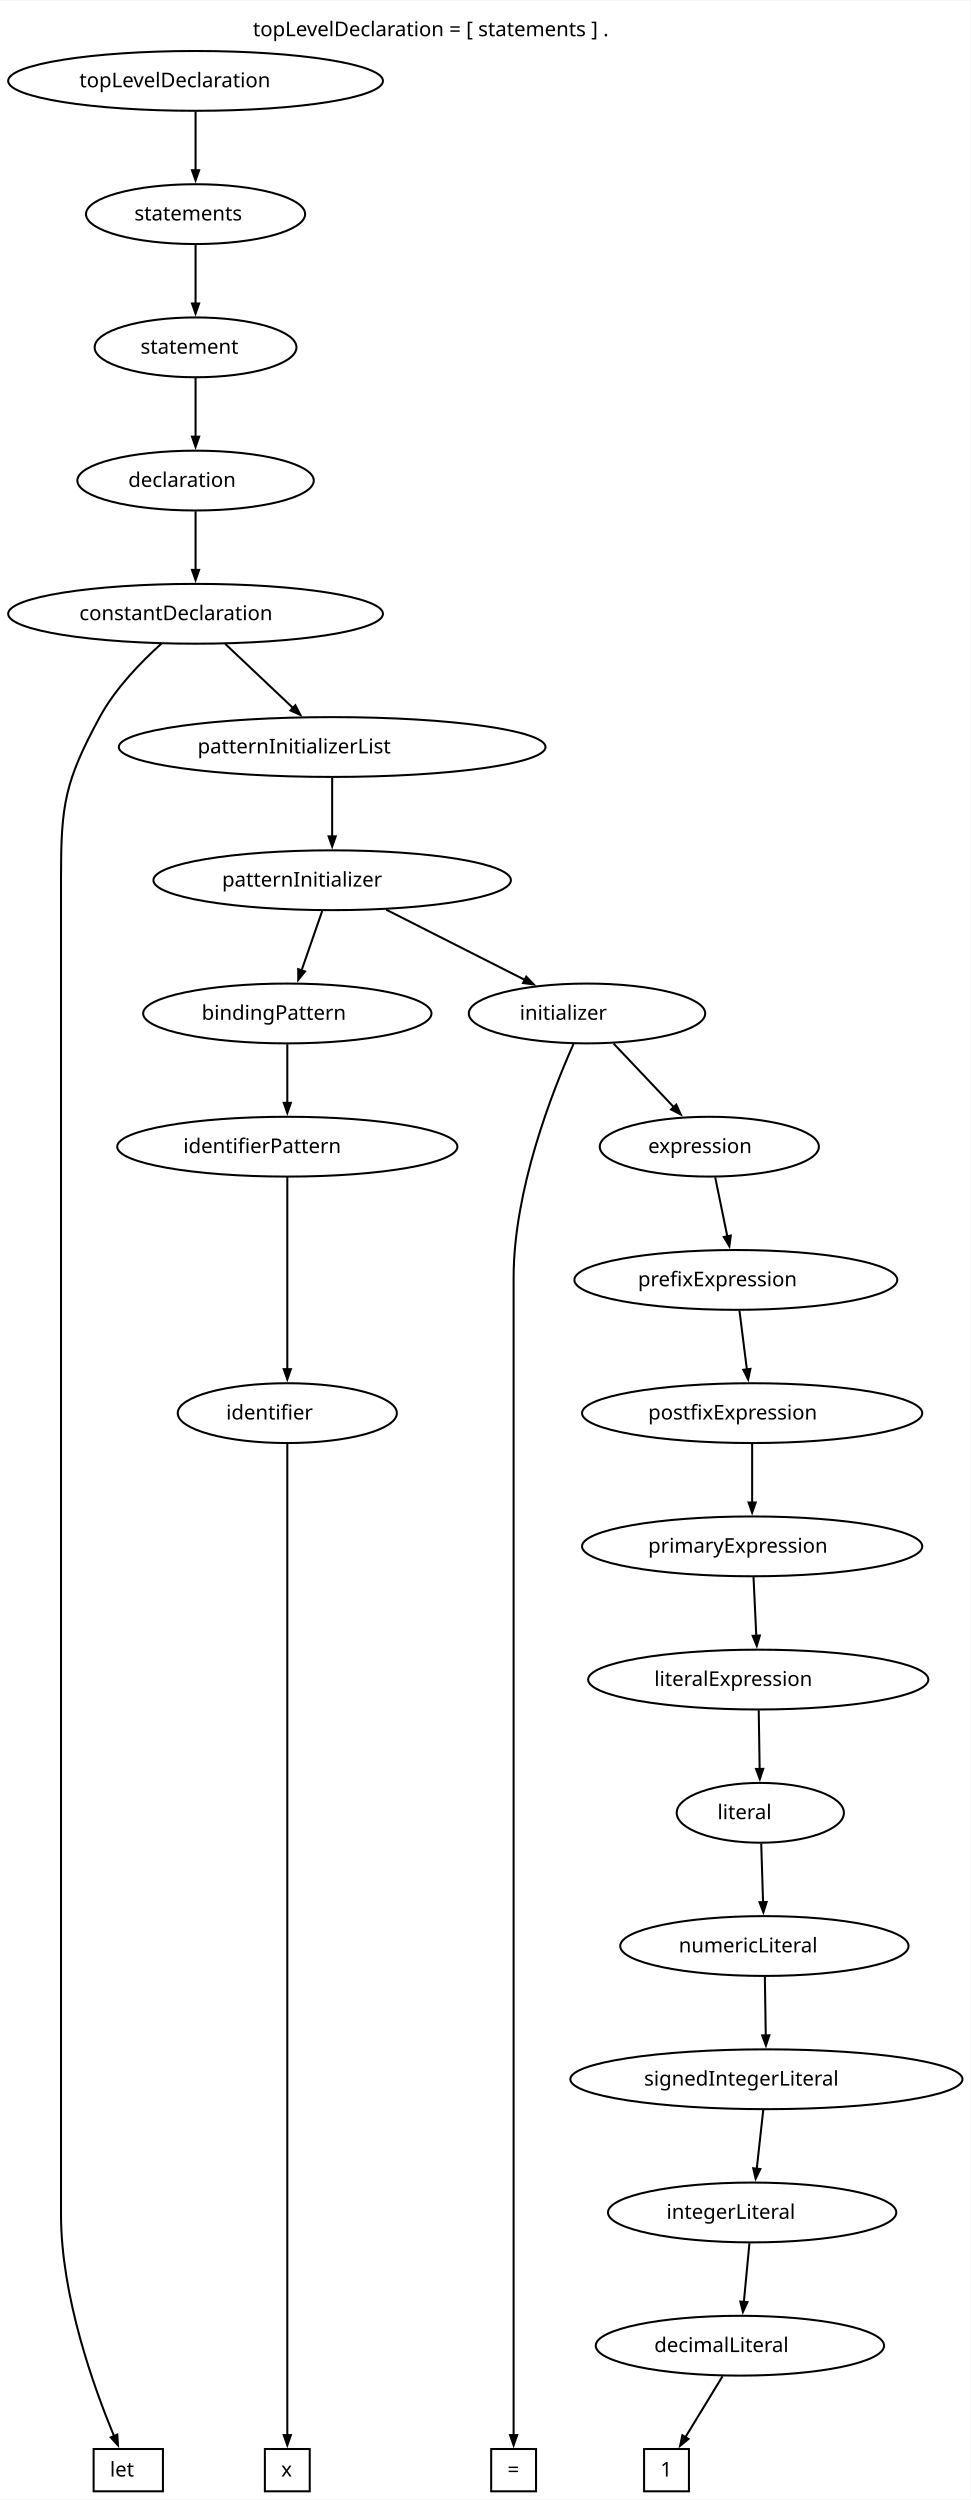
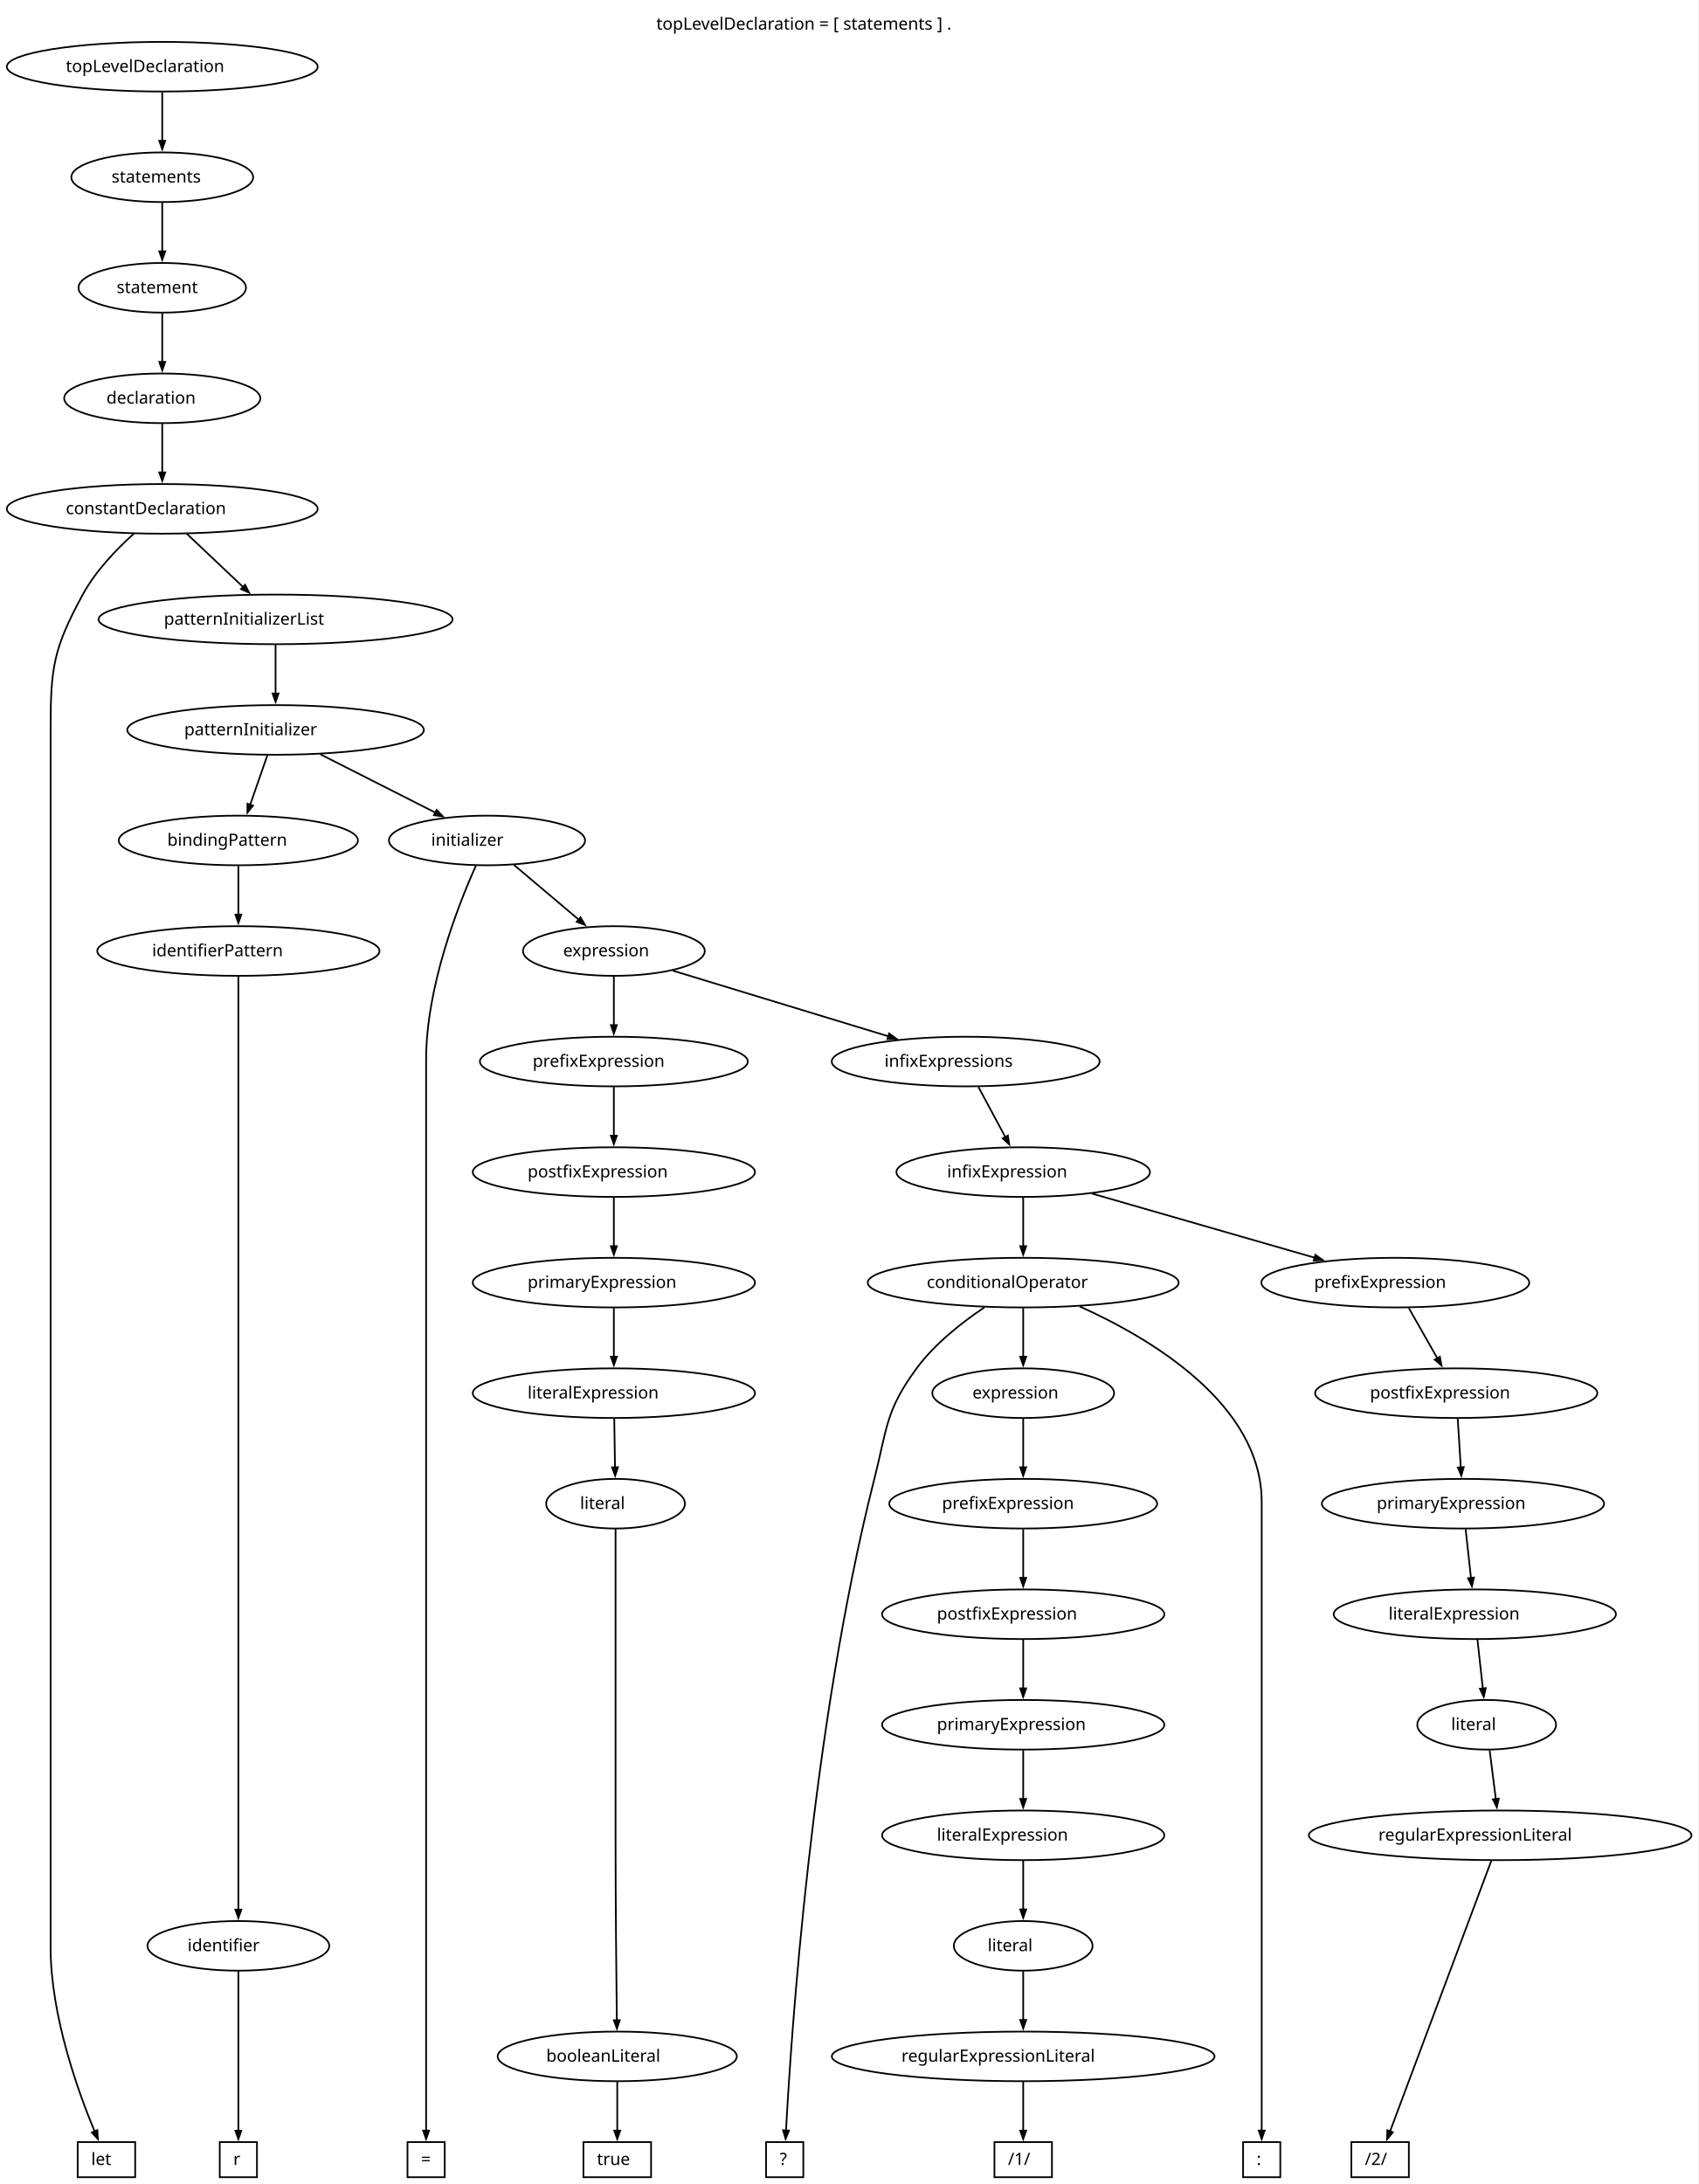
- <svg xmlns="http://www.w3.org/2000/svg" width="476pt" height="1226pt" viewBox="0.00 0.00 476.09 1225.71">
-   <g id="graph0" class="graph" transform="scale(1 1) rotate(0) translate(4 1221.71)">
-     <polygon fill="white" stroke="none" points="-4,4 -4,-1221.71 472.09,-1221.71 472.09,4 -4,4" />
-     <text text-anchor="start" x="120.05" y="-1204.21" font-family="Menlo" font-size="10.00">topLevelDeclaration = [ statements ] .</text>
+ <svg xmlns="http://www.w3.org/2000/svg" width="1004pt" height="1291pt" viewBox="0.00 0.00 1004.06 1291.05">
+   <g id="graph0" class="graph" transform="scale(1 1) rotate(0) translate(4 1287.05)">
+     <polygon fill="white" stroke="none" points="-4,4 -4,-1287.05 1000.06,-1287.05 1000.06,4 -4,4" />
+     <text text-anchor="start" x="384.03" y="-1269.55" font-family="Menlo" font-size="10.00">topLevelDeclaration = [ statements ] .</text>
    <g id="node1" class="node">
-       <ellipse fill="none" stroke="black" cx="91.92" cy="-1182.29" rx="91.92" ry="14.67" />
-       <text text-anchor="start" x="34.92" y="-1179.16" font-family="Menlo" font-size="10.00">topLevelDeclaration</text>
+       <ellipse fill="none" stroke="black" cx="91.92" cy="-1247.63" rx="91.92" ry="14.67" />
+       <text text-anchor="start" x="34.92" y="-1244.51" font-family="Menlo" font-size="10.00">topLevelDeclaration</text>
    </g>
    <g id="node2" class="node">
-       <ellipse fill="none" stroke="black" cx="91.92" cy="-1116.94" rx="53.74" ry="14.67" />
-       <text text-anchor="start" x="61.92" y="-1113.82" font-family="Menlo" font-size="10.00">statements</text>
-     </g>
-     <g id="edge24" class="edge">
+       <ellipse fill="none" stroke="black" cx="91.92" cy="-1182.29" rx="53.74" ry="14.67" />
+       <text text-anchor="start" x="61.92" y="-1179.16" font-family="Menlo" font-size="10.00">statements</text>
+     </g>
+     <g id="edge41" class="edge">
+       <path fill="none" stroke="black" d="M91.92,-1232.57C91.92,-1224.04 91.92,-1213.02 91.92,-1203.55" />
+       <polygon fill="black" stroke="black" points="93.67,-1203.82 91.92,-1198.82 90.17,-1203.82 93.67,-1203.82" />
+     </g>
+     <g id="node3" class="node">
+       <ellipse fill="none" stroke="black" cx="91.92" cy="-1116.94" rx="49.5" ry="14.67" />
+       <text text-anchor="start" x="64.92" y="-1113.82" font-family="Menlo" font-size="10.00">statement</text>
+     </g>
+     <g id="edge40" class="edge">
      <path fill="none" stroke="black" d="M91.92,-1167.23C91.92,-1158.7 91.92,-1147.67 91.92,-1138.21" />
      <polygon fill="black" stroke="black" points="93.67,-1138.47 91.92,-1133.47 90.17,-1138.47 93.67,-1138.47" />
    </g>
-     <g id="node3" class="node">
-       <ellipse fill="none" stroke="black" cx="91.92" cy="-1051.6" rx="49.5" ry="14.67" />
-       <text text-anchor="start" x="64.92" y="-1048.47" font-family="Menlo" font-size="10.00">statement</text>
-     </g>
-     <g id="edge23" class="edge">
+     <g id="node4" class="node">
+       <ellipse fill="none" stroke="black" cx="91.92" cy="-1051.6" rx="57.98" ry="14.67" />
+       <text text-anchor="start" x="58.92" y="-1048.47" font-family="Menlo" font-size="10.00">declaration</text>
+     </g>
+     <g id="edge39" class="edge">
      <path fill="none" stroke="black" d="M91.92,-1101.88C91.92,-1093.35 91.92,-1082.33 91.92,-1072.87" />
      <polygon fill="black" stroke="black" points="93.67,-1073.13 91.92,-1068.13 90.17,-1073.13 93.67,-1073.13" />
    </g>
-     <g id="node4" class="node">
-       <ellipse fill="none" stroke="black" cx="91.92" cy="-986.25" rx="57.98" ry="14.67" />
-       <text text-anchor="start" x="58.92" y="-983.13" font-family="Menlo" font-size="10.00">declaration</text>
-     </g>
-     <g id="edge22" class="edge">
+     <g id="node5" class="node">
+       <ellipse fill="none" stroke="black" cx="91.92" cy="-986.25" rx="91.92" ry="14.67" />
+       <text text-anchor="start" x="34.92" y="-983.13" font-family="Menlo" font-size="10.00">constantDeclaration</text>
+     </g>
+     <g id="edge38" class="edge">
      <path fill="none" stroke="black" d="M91.92,-1036.54C91.92,-1028.01 91.92,-1016.98 91.92,-1007.52" />
      <polygon fill="black" stroke="black" points="93.67,-1007.78 91.92,-1002.78 90.17,-1007.78 93.67,-1007.78" />
-     </g>
-     <g id="node5" class="node">
-       <ellipse fill="none" stroke="black" cx="91.92" cy="-920.91" rx="91.92" ry="14.67" />
-       <text text-anchor="start" x="34.92" y="-917.78" font-family="Menlo" font-size="10.00">constantDeclaration</text>
-     </g>
-     <g id="edge21" class="edge">
-       <path fill="none" stroke="black" d="M91.92,-971.19C91.92,-962.66 91.92,-951.64 91.92,-942.18" />
-       <polygon fill="black" stroke="black" points="93.67,-942.44 91.92,-937.44 90.17,-942.44 93.67,-942.44" />
    </g>
    <g id="node6" class="node">
      <polygon fill="none" stroke="black" points="75.92,-20.75 41.92,-20.75 41.92,0 75.92,0 75.92,-20.75" />
      <text text-anchor="start" x="49.92" y="-7.25" font-family="Menlo" font-size="10.00">let</text>
    </g>
    <g id="edge1" class="edge">
-       <path fill="none" stroke="black" d="M75.24,-906.34C65.03,-897.17 52.51,-884.22 44.92,-870.23 27.71,-838.48 25.92,-827.34 25.92,-791.22 25.92,-791.22 25.92,-791.22 25.92,-135.77 25.92,-95.53 42.25,-50.36 51.94,-27.09" />
+       <path fill="none" stroke="black" d="M75.24,-971.69C65.03,-962.52 52.51,-949.56 44.92,-935.58 27.71,-903.83 25.92,-892.68 25.92,-856.56 25.92,-856.56 25.92,-856.56 25.92,-135.77 25.92,-95.53 42.25,-50.36 51.94,-27.09" />
      <polygon fill="black" stroke="black" points="53.53,-27.82 53.88,-22.53 50.31,-26.44 53.53,-27.82" />
    </g>
    <g id="node7" class="node">
-       <ellipse fill="none" stroke="black" cx="158.92" cy="-855.56" rx="104.65" ry="14.67" />
-       <text text-anchor="start" x="92.92" y="-852.44" font-family="Menlo" font-size="10.00">patternInitializerList</text>
-     </g>
-     <g id="edge20" class="edge">
-       <path fill="none" stroke="black" d="M106.46,-906.16C116.21,-896.95 129.15,-884.72 139.73,-874.7" />
-       <polygon fill="black" stroke="black" points="140.88,-876.03 143.31,-871.32 138.48,-873.48 140.88,-876.03" />
+       <ellipse fill="none" stroke="black" cx="158.92" cy="-920.91" rx="104.65" ry="14.67" />
+       <text text-anchor="start" x="92.92" y="-917.78" font-family="Menlo" font-size="10.00">patternInitializerList</text>
+     </g>
+     <g id="edge37" class="edge">
+       <path fill="none" stroke="black" d="M106.46,-971.51C116.21,-962.29 129.15,-950.06 139.73,-940.05" />
+       <polygon fill="black" stroke="black" points="140.88,-941.37 143.31,-936.66 138.48,-938.83 140.88,-941.37" />
    </g>
    <g id="node12" class="node">
      <polygon fill="none" stroke="black" points="147.92,-20.75 125.92,-20.75 125.92,0 147.92,0 147.92,-20.75" />
-       <text text-anchor="start" x="133.92" y="-7.25" font-family="Menlo" font-size="10.00">x</text>
+       <text text-anchor="start" x="133.92" y="-7.25" font-family="Menlo" font-size="10.00">r</text>
    </g>
    <g id="node8" class="node">
-       <ellipse fill="none" stroke="black" cx="158.92" cy="-790.22" rx="87.68" ry="14.67" />
-       <text text-anchor="start" x="104.92" y="-787.09" font-family="Menlo" font-size="10.00">patternInitializer</text>
-     </g>
-     <g id="edge19" class="edge">
-       <path fill="none" stroke="black" d="M158.92,-840.5C158.92,-831.97 158.92,-820.95 158.92,-811.49" />
-       <polygon fill="black" stroke="black" points="160.67,-811.75 158.92,-806.75 157.17,-811.75 160.67,-811.75" />
+       <ellipse fill="none" stroke="black" cx="158.92" cy="-855.56" rx="87.68" ry="14.67" />
+       <text text-anchor="start" x="104.92" y="-852.44" font-family="Menlo" font-size="10.00">patternInitializer</text>
+     </g>
+     <g id="edge36" class="edge">
+       <path fill="none" stroke="black" d="M158.92,-905.85C158.92,-897.32 158.92,-886.29 158.92,-876.83" />
+       <polygon fill="black" stroke="black" points="160.67,-877.09 158.92,-872.09 157.17,-877.09 160.67,-877.09" />
    </g>
    <g id="node9" class="node">
-       <ellipse fill="none" stroke="black" cx="136.92" cy="-724.87" rx="70.71" ry="14.67" />
-       <text text-anchor="start" x="94.92" y="-721.75" font-family="Menlo" font-size="10.00">bindingPattern</text>
+       <ellipse fill="none" stroke="black" cx="136.92" cy="-790.22" rx="70.71" ry="14.67" />
+       <text text-anchor="start" x="94.92" y="-787.09" font-family="Menlo" font-size="10.00">bindingPattern</text>
    </g>
    <g id="edge5" class="edge">
-       <path fill="none" stroke="black" d="M154.04,-775.16C151.05,-766.55 147.18,-755.39 143.87,-745.87" />
-       <polygon fill="black" stroke="black" points="145.58,-745.47 142.29,-741.32 142.28,-746.62 145.58,-745.47" />
+       <path fill="none" stroke="black" d="M154.04,-840.5C151.05,-831.89 147.18,-820.73 143.87,-811.21" />
+       <polygon fill="black" stroke="black" points="145.58,-810.81 142.29,-806.67 142.28,-811.96 145.58,-810.81" />
    </g>
    <g id="node13" class="node">
-       <ellipse fill="none" stroke="black" cx="283.92" cy="-724.87" rx="57.98" ry="14.67" />
-       <text text-anchor="start" x="250.92" y="-721.75" font-family="Menlo" font-size="10.00">initializer</text>
-     </g>
-     <g id="edge18" class="edge">
-       <path fill="none" stroke="black" d="M185.43,-775.78C205.35,-765.69 232.66,-751.85 253.47,-741.31" />
-       <polygon fill="black" stroke="black" points="254.13,-742.93 257.8,-739.11 252.55,-739.81 254.13,-742.93" />
+       <ellipse fill="none" stroke="black" cx="283.92" cy="-790.22" rx="57.98" ry="14.67" />
+       <text text-anchor="start" x="250.92" y="-787.09" font-family="Menlo" font-size="10.00">initializer</text>
+     </g>
+     <g id="edge35" class="edge">
+       <path fill="none" stroke="black" d="M185.43,-841.13C205.35,-831.04 232.66,-817.2 253.47,-806.65" />
+       <polygon fill="black" stroke="black" points="254.13,-808.27 257.8,-804.45 252.55,-805.15 254.13,-808.27" />
    </g>
    <g id="node10" class="node">
-       <ellipse fill="none" stroke="black" cx="136.92" cy="-659.53" rx="83.44" ry="14.67" />
-       <text text-anchor="start" x="85.92" y="-656.4" font-family="Menlo" font-size="10.00">identifierPattern</text>
+       <ellipse fill="none" stroke="black" cx="136.92" cy="-724.87" rx="83.44" ry="14.67" />
+       <text text-anchor="start" x="85.92" y="-721.75" font-family="Menlo" font-size="10.00">identifierPattern</text>
    </g>
    <g id="edge4" class="edge">
-       <path fill="none" stroke="black" d="M136.92,-709.81C136.92,-701.28 136.92,-690.26 136.92,-680.8" />
-       <polygon fill="black" stroke="black" points="138.67,-681.06 136.92,-676.06 135.17,-681.06 138.67,-681.06" />
+       <path fill="none" stroke="black" d="M136.92,-775.16C136.92,-766.63 136.92,-755.6 136.92,-746.14" />
+       <polygon fill="black" stroke="black" points="138.67,-746.4 136.92,-741.4 135.17,-746.4 138.67,-746.4" />
    </g>
    <g id="node11" class="node">
-       <ellipse fill="none" stroke="black" cx="136.92" cy="-528.84" rx="53.74" ry="14.67" />
-       <text text-anchor="start" x="106.92" y="-525.71" font-family="Menlo" font-size="10.00">identifier</text>
+       <ellipse fill="none" stroke="black" cx="136.92" cy="-136.77" rx="53.74" ry="14.67" />
+       <text text-anchor="start" x="106.92" y="-133.64" font-family="Menlo" font-size="10.00">identifier</text>
    </g>
    <g id="edge3" class="edge">
-       <path fill="none" stroke="black" d="M136.92,-644.75C136.92,-622.04 136.92,-576.61 136.92,-550.18" />
-       <polygon fill="black" stroke="black" points="138.67,-550.41 136.92,-545.41 135.17,-550.41 138.67,-550.41" />
+       <path fill="none" stroke="black" d="M136.92,-709.97C136.92,-686.37 136.92,-636.96 136.92,-595.18 136.92,-595.18 136.92,-595.18 136.92,-266.46 136.92,-228.1 136.92,-183.32 136.92,-157.98" />
+       <polygon fill="black" stroke="black" points="138.67,-158.18 136.92,-153.18 135.17,-158.18 138.67,-158.18" />
    </g>
    <g id="edge2" class="edge">
-       <path fill="none" stroke="black" d="M136.92,-513.94C136.92,-490.34 136.92,-440.93 136.92,-399.15 136.92,-399.15 136.92,-399.15 136.92,-135.77 136.92,-96.85 136.92,-51.08 136.92,-27.39" />
-       <polygon fill="black" stroke="black" points="138.67,-27.57 136.92,-22.57 135.17,-27.57 138.67,-27.57" />
+       <path fill="none" stroke="black" d="M136.92,-121.98C136.92,-98.74 136.92,-51.89 136.92,-27.29" />
+       <polygon fill="black" stroke="black" points="138.67,-27.49 136.92,-22.49 135.17,-27.49 138.67,-27.49" />
    </g>
    <g id="node14" class="node">
      <polygon fill="none" stroke="black" points="258.92,-20.75 236.92,-20.75 236.92,0 258.92,0 258.92,-20.75" />
      <text text-anchor="start" x="244.92" y="-7.25" font-family="Menlo" font-size="10.00">=</text>
    </g>
    <g id="edge6" class="edge">
-       <path fill="none" stroke="black" d="M277.32,-709.95C266.93,-686.71 247.92,-638.33 247.92,-595.18 247.92,-595.18 247.92,-595.18 247.92,-135.77 247.92,-96.85 247.92,-51.08 247.92,-27.39" />
+       <path fill="none" stroke="black" d="M277.32,-775.29C266.93,-752.06 247.92,-703.68 247.92,-660.53 247.92,-660.53 247.92,-660.53 247.92,-135.77 247.92,-96.85 247.92,-51.08 247.92,-27.39" />
      <polygon fill="black" stroke="black" points="249.67,-27.57 247.92,-22.57 246.17,-27.57 249.67,-27.57" />
    </g>
    <g id="node15" class="node">
-       <ellipse fill="none" stroke="black" cx="343.92" cy="-659.53" rx="53.74" ry="14.67" />
-       <text text-anchor="start" x="313.92" y="-656.4" font-family="Menlo" font-size="10.00">expression</text>
+       <ellipse fill="none" stroke="black" cx="358.92" cy="-724.87" rx="53.74" ry="14.67" />
+       <text text-anchor="start" x="328.92" y="-721.75" font-family="Menlo" font-size="10.00">expression</text>
+     </g>
+     <g id="edge34" class="edge">
+       <path fill="none" stroke="black" d="M299.83,-775.78C311.07,-766.29 326.23,-753.49 338.38,-743.23" />
+       <polygon fill="black" stroke="black" points="339.19,-744.83 341.88,-740.26 336.94,-742.15 339.19,-744.83" />
+     </g>
+     <g id="node22" class="node">
+       <polygon fill="none" stroke="black" points="380.92,-20.75 340.92,-20.75 340.92,0 380.92,0 380.92,-20.75" />
+       <text text-anchor="start" x="348.92" y="-7.25" font-family="Menlo" font-size="10.00">true</text>
+     </g>
+     <g id="node16" class="node">
+       <ellipse fill="none" stroke="black" cx="358.92" cy="-659.53" rx="79.2" ry="14.67" />
+       <text text-anchor="start" x="310.92" y="-656.4" font-family="Menlo" font-size="10.00">prefixExpression</text>
+     </g>
+     <g id="edge13" class="edge">
+       <path fill="none" stroke="black" d="M358.92,-709.81C358.92,-701.28 358.92,-690.26 358.92,-680.8" />
+       <polygon fill="black" stroke="black" points="360.67,-681.06 358.92,-676.06 357.17,-681.06 360.67,-681.06" />
+     </g>
+     <g id="node23" class="node">
+       <ellipse fill="none" stroke="black" cx="566.92" cy="-659.53" rx="79.2" ry="14.67" />
+       <text text-anchor="start" x="518.92" y="-656.4" font-family="Menlo" font-size="10.00">infixExpressions</text>
+     </g>
+     <g id="edge33" class="edge">
+       <path fill="none" stroke="black" d="M393.74,-713.27C428.76,-702.6 482.93,-686.11 521.35,-674.41" />
+       <polygon fill="black" stroke="black" points="521.66,-676.14 525.93,-673.01 520.64,-672.79 521.66,-676.14" />
+     </g>
+     <g id="node17" class="node">
+       <ellipse fill="none" stroke="black" cx="358.92" cy="-594.18" rx="83.44" ry="14.67" />
+       <text text-anchor="start" x="307.92" y="-591.06" font-family="Menlo" font-size="10.00">postfixExpression</text>
+     </g>
+     <g id="edge12" class="edge">
+       <path fill="none" stroke="black" d="M358.92,-644.47C358.92,-635.94 358.92,-624.91 358.92,-615.45" />
+       <polygon fill="black" stroke="black" points="360.67,-615.71 358.92,-610.71 357.17,-615.71 360.67,-615.71" />
+     </g>
+     <g id="node18" class="node">
+       <ellipse fill="none" stroke="black" cx="358.92" cy="-528.84" rx="83.44" ry="14.67" />
+       <text text-anchor="start" x="307.92" y="-525.71" font-family="Menlo" font-size="10.00">primaryExpression</text>
+     </g>
+     <g id="edge11" class="edge">
+       <path fill="none" stroke="black" d="M358.92,-579.12C358.92,-570.59 358.92,-559.57 358.92,-550.11" />
+       <polygon fill="black" stroke="black" points="360.67,-550.37 358.92,-545.37 357.17,-550.37 360.67,-550.37" />
+     </g>
+     <g id="node19" class="node">
+       <ellipse fill="none" stroke="black" cx="358.92" cy="-463.49" rx="83.44" ry="14.67" />
+       <text text-anchor="start" x="307.92" y="-460.37" font-family="Menlo" font-size="10.00">literalExpression</text>
+     </g>
+     <g id="edge10" class="edge">
+       <path fill="none" stroke="black" d="M358.92,-513.78C358.92,-505.25 358.92,-494.22 358.92,-484.76" />
+       <polygon fill="black" stroke="black" points="360.67,-485.02 358.92,-480.02 357.17,-485.02 360.67,-485.02" />
+     </g>
+     <g id="node20" class="node">
+       <ellipse fill="none" stroke="black" cx="359.92" cy="-398.15" rx="41.01" ry="14.67" />
+       <text text-anchor="start" x="338.92" y="-395.02" font-family="Menlo" font-size="10.00">literal</text>
+     </g>
+     <g id="edge9" class="edge">
+       <path fill="none" stroke="black" d="M359.15,-448.43C359.28,-439.9 359.45,-428.88 359.6,-419.42" />
+       <polygon fill="black" stroke="black" points="361.35,-419.71 359.68,-414.68 357.85,-419.65 361.35,-419.71" />
+     </g>
+     <g id="node21" class="node">
+       <ellipse fill="none" stroke="black" cx="360.92" cy="-71.42" rx="70.71" ry="14.67" />
+       <text text-anchor="start" x="318.92" y="-68.3" font-family="Menlo" font-size="10.00">booleanLiteral</text>
+     </g>
+     <g id="edge8" class="edge">
+       <path fill="none" stroke="black" d="M359.92,-383.25C359.92,-359.65 359.92,-310.24 359.92,-268.46 359.92,-268.46 359.92,-268.46 359.92,-201.11 359.92,-162.76 360.37,-117.98 360.67,-92.63" />
+       <polygon fill="black" stroke="black" points="362.42,-92.86 360.73,-87.84 358.92,-92.82 362.42,-92.86" />
+     </g>
+     <g id="edge7" class="edge">
+       <path fill="none" stroke="black" d="M360.92,-56.43C360.92,-47.73 360.92,-36.52 360.92,-27.46" />
+       <polygon fill="black" stroke="black" points="362.67,-27.54 360.92,-22.54 359.17,-27.54 362.67,-27.54" />
+     </g>
+     <g id="node26" class="node">
+       <polygon fill="none" stroke="black" points="470.92,-20.75 448.92,-20.75 448.92,0 470.92,0 470.92,-20.75" />
+       <text text-anchor="start" x="456.92" y="-7.25" font-family="Menlo" font-size="10.00">?</text>
+     </g>
+     <g id="node24" class="node">
+       <ellipse fill="none" stroke="black" cx="600.92" cy="-594.18" rx="74.95" ry="14.67" />
+       <text text-anchor="start" x="555.92" y="-591.06" font-family="Menlo" font-size="10.00">infixExpression</text>
+     </g>
+     <g id="edge32" class="edge">
+       <path fill="none" stroke="black" d="M574.47,-644.47C579.14,-635.78 585.19,-624.49 590.34,-614.91" />
+       <polygon fill="black" stroke="black" points="591.86,-615.77 592.68,-610.53 588.78,-614.11 591.86,-615.77" />
+     </g>
+     <g id="node25" class="node">
+       <ellipse fill="none" stroke="black" cx="600.92" cy="-528.84" rx="91.92" ry="14.67" />
+       <text text-anchor="start" x="543.92" y="-525.71" font-family="Menlo" font-size="10.00">conditionalOperator</text>
+     </g>
+     <g id="edge24" class="edge">
+       <path fill="none" stroke="black" d="M600.92,-579.12C600.92,-570.59 600.92,-559.57 600.92,-550.11" />
+       <polygon fill="black" stroke="black" points="602.67,-550.37 600.92,-545.37 599.17,-550.37 602.67,-550.37" />
+     </g>
+     <g id="node36" class="node">
+       <ellipse fill="none" stroke="black" cx="820.92" cy="-528.84" rx="79.2" ry="14.67" />
+       <text text-anchor="start" x="772.92" y="-525.71" font-family="Menlo" font-size="10.00">prefixExpression</text>
+     </g>
+     <g id="edge31" class="edge">
+       <path fill="none" stroke="black" d="M641.53,-581.49C678.77,-570.77 733.95,-554.88 773.26,-543.56" />
+       <polygon fill="black" stroke="black" points="773.66,-545.27 777.98,-542.2 772.69,-541.9 773.66,-545.27" />
+     </g>
+     <g id="edge14" class="edge">
+       <path fill="none" stroke="black" d="M577.96,-514.18C564.73,-505.33 548.65,-492.75 537.92,-478.16 519.5,-453.12 520.57,-442.96 512.92,-412.82 475.72,-266.11 463.61,-82.24 460.7,-27.47" />
+       <polygon fill="black" stroke="black" points="462.45,-27.58 460.45,-22.68 458.96,-27.76 462.45,-27.58" />
+     </g>
+     <g id="node27" class="node">
+       <ellipse fill="none" stroke="black" cx="600.92" cy="-463.49" rx="53.74" ry="14.67" />
+       <text text-anchor="start" x="570.92" y="-460.37" font-family="Menlo" font-size="10.00">expression</text>
+     </g>
+     <g id="edge22" class="edge">
+       <path fill="none" stroke="black" d="M600.92,-513.78C600.92,-505.25 600.92,-494.22 600.92,-484.76" />
+       <polygon fill="black" stroke="black" points="602.67,-485.02 600.92,-480.02 599.17,-485.02 602.67,-485.02" />
+     </g>
+     <g id="node35" class="node">
+       <polygon fill="none" stroke="black" points="752.92,-20.75 730.92,-20.75 730.92,0 752.92,0 752.92,-20.75" />
+       <text text-anchor="start" x="738.92" y="-7.25" font-family="Menlo" font-size="10.00">:</text>
+     </g>
+     <g id="edge23" class="edge">
+       <path fill="none" stroke="black" d="M634.34,-514.76C676.03,-495.99 741.92,-457.15 741.92,-399.15 741.92,-399.15 741.92,-399.15 741.92,-135.77 741.92,-96.85 741.92,-51.08 741.92,-27.39" />
+       <polygon fill="black" stroke="black" points="743.67,-27.57 741.92,-22.57 740.17,-27.57 743.67,-27.57" />
+     </g>
+     <g id="node34" class="node">
+       <polygon fill="none" stroke="black" points="617.92,-20.75 583.92,-20.75 583.92,0 617.92,0 617.92,-20.75" />
+       <text text-anchor="start" x="591.92" y="-7.25" font-family="Menlo" font-size="10.00">/1/</text>
+     </g>
+     <g id="node28" class="node">
+       <ellipse fill="none" stroke="black" cx="600.92" cy="-398.15" rx="79.2" ry="14.67" />
+       <text text-anchor="start" x="552.92" y="-395.02" font-family="Menlo" font-size="10.00">prefixExpression</text>
+     </g>
+     <g id="edge21" class="edge">
+       <path fill="none" stroke="black" d="M600.92,-448.43C600.92,-439.9 600.92,-428.88 600.92,-419.42" />
+       <polygon fill="black" stroke="black" points="602.67,-419.68 600.92,-414.68 599.17,-419.68 602.67,-419.68" />
+     </g>
+     <g id="node29" class="node">
+       <ellipse fill="none" stroke="black" cx="600.92" cy="-332.8" rx="83.44" ry="14.67" />
+       <text text-anchor="start" x="549.92" y="-329.68" font-family="Menlo" font-size="10.00">postfixExpression</text>
+     </g>
+     <g id="edge20" class="edge">
+       <path fill="none" stroke="black" d="M600.92,-383.09C600.92,-374.56 600.92,-363.53 600.92,-354.07" />
+       <polygon fill="black" stroke="black" points="602.67,-354.33 600.92,-349.33 599.17,-354.33 602.67,-354.33" />
+     </g>
+     <g id="node30" class="node">
+       <ellipse fill="none" stroke="black" cx="600.92" cy="-267.46" rx="83.44" ry="14.67" />
+       <text text-anchor="start" x="549.92" y="-264.33" font-family="Menlo" font-size="10.00">primaryExpression</text>
+     </g>
+     <g id="edge19" class="edge">
+       <path fill="none" stroke="black" d="M600.92,-317.74C600.92,-309.21 600.92,-298.19 600.92,-288.73" />
+       <polygon fill="black" stroke="black" points="602.67,-288.99 600.92,-283.99 599.17,-288.99 602.67,-288.99" />
+     </g>
+     <g id="node31" class="node">
+       <ellipse fill="none" stroke="black" cx="600.92" cy="-202.11" rx="83.44" ry="14.67" />
+       <text text-anchor="start" x="549.92" y="-198.99" font-family="Menlo" font-size="10.00">literalExpression</text>
+     </g>
+     <g id="edge18" class="edge">
+       <path fill="none" stroke="black" d="M600.92,-252.4C600.92,-243.87 600.92,-232.84 600.92,-223.38" />
+       <polygon fill="black" stroke="black" points="602.67,-223.64 600.92,-218.64 599.17,-223.64 602.67,-223.64" />
+     </g>
+     <g id="node32" class="node">
+       <ellipse fill="none" stroke="black" cx="600.92" cy="-136.77" rx="41.01" ry="14.67" />
+       <text text-anchor="start" x="579.92" y="-133.64" font-family="Menlo" font-size="10.00">literal</text>
    </g>
    <g id="edge17" class="edge">
-       <path fill="none" stroke="black" d="M296.94,-710.13C305.59,-701 317.05,-688.9 326.48,-678.94" />
-       <polygon fill="black" stroke="black" points="327.72,-680.18 329.89,-675.34 325.18,-677.77 327.72,-680.18" />
-     </g>
-     <g id="node25" class="node">
-       <polygon fill="none" stroke="black" points="333.92,-20.75 311.92,-20.75 311.92,0 333.92,0 333.92,-20.75" />
-       <text text-anchor="start" x="319.92" y="-7.25" font-family="Menlo" font-size="10.00">1</text>
-     </g>
-     <g id="node16" class="node">
-       <ellipse fill="none" stroke="black" cx="356.92" cy="-594.18" rx="79.2" ry="14.67" />
-       <text text-anchor="start" x="308.92" y="-591.06" font-family="Menlo" font-size="10.00">prefixExpression</text>
+       <path fill="none" stroke="black" d="M600.92,-187.05C600.92,-178.52 600.92,-167.5 600.92,-158.04" />
+       <polygon fill="black" stroke="black" points="602.67,-158.3 600.92,-153.3 599.17,-158.3 602.67,-158.3" />
+     </g>
+     <g id="node33" class="node">
+       <ellipse fill="none" stroke="black" cx="600.92" cy="-71.42" rx="113.14" ry="14.67" />
+       <text text-anchor="start" x="528.92" y="-68.3" font-family="Menlo" font-size="10.00">regularExpressionLiteral</text>
    </g>
    <g id="edge16" class="edge">
-       <path fill="none" stroke="black" d="M346.81,-644.47C348.56,-635.94 350.82,-624.91 352.76,-615.45" />
-       <polygon fill="black" stroke="black" points="354.45,-615.93 353.74,-610.68 351.02,-615.23 354.45,-615.93" />
-     </g>
-     <g id="node17" class="node">
-       <ellipse fill="none" stroke="black" cx="364.92" cy="-528.84" rx="83.44" ry="14.67" />
-       <text text-anchor="start" x="313.92" y="-525.71" font-family="Menlo" font-size="10.00">postfixExpression</text>
+       <path fill="none" stroke="black" d="M600.92,-121.71C600.92,-113.18 600.92,-102.15 600.92,-92.69" />
+       <polygon fill="black" stroke="black" points="602.67,-92.95 600.92,-87.96 599.17,-92.96 602.67,-92.95" />
    </g>
    <g id="edge15" class="edge">
-       <path fill="none" stroke="black" d="M358.7,-579.12C359.78,-570.59 361.17,-559.57 362.36,-550.11" />
-       <polygon fill="black" stroke="black" points="364.07,-550.54 362.96,-545.36 360.6,-550.1 364.07,-550.54" />
-     </g>
-     <g id="node18" class="node">
-       <ellipse fill="none" stroke="black" cx="364.92" cy="-463.49" rx="83.44" ry="14.67" />
-       <text text-anchor="start" x="313.92" y="-460.37" font-family="Menlo" font-size="10.00">primaryExpression</text>
-     </g>
-     <g id="edge14" class="edge">
-       <path fill="none" stroke="black" d="M364.92,-513.78C364.92,-505.25 364.92,-494.22 364.92,-484.76" />
-       <polygon fill="black" stroke="black" points="366.67,-485.02 364.92,-480.02 363.17,-485.02 366.67,-485.02" />
-     </g>
-     <g id="node19" class="node">
-       <ellipse fill="none" stroke="black" cx="367.92" cy="-398.15" rx="83.44" ry="14.67" />
-       <text text-anchor="start" x="316.92" y="-395.02" font-family="Menlo" font-size="10.00">literalExpression</text>
-     </g>
-     <g id="edge13" class="edge">
-       <path fill="none" stroke="black" d="M365.59,-448.43C365.99,-439.9 366.52,-428.88 366.96,-419.42" />
-       <polygon fill="black" stroke="black" points="368.7,-419.76 367.19,-414.68 365.2,-419.59 368.7,-419.76" />
-     </g>
-     <g id="node20" class="node">
-       <ellipse fill="none" stroke="black" cx="368.92" cy="-332.8" rx="41.01" ry="14.67" />
-       <text text-anchor="start" x="347.92" y="-329.68" font-family="Menlo" font-size="10.00">literal</text>
-     </g>
-     <g id="edge12" class="edge">
-       <path fill="none" stroke="black" d="M368.15,-383.09C368.28,-374.56 368.45,-363.53 368.6,-354.07" />
-       <polygon fill="black" stroke="black" points="370.35,-354.36 368.68,-349.33 366.85,-354.31 370.35,-354.36" />
-     </g>
-     <g id="node21" class="node">
-       <ellipse fill="none" stroke="black" cx="370.92" cy="-267.46" rx="70.71" ry="14.67" />
-       <text text-anchor="start" x="328.92" y="-264.33" font-family="Menlo" font-size="10.00">numericLiteral</text>
-     </g>
-     <g id="edge11" class="edge">
-       <path fill="none" stroke="black" d="M369.37,-317.74C369.64,-309.21 369.99,-298.19 370.28,-288.73" />
-       <polygon fill="black" stroke="black" points="372.02,-289.04 370.43,-283.99 368.53,-288.93 372.02,-289.04" />
-     </g>
-     <g id="node22" class="node">
-       <ellipse fill="none" stroke="black" cx="371.92" cy="-202.11" rx="96.17" ry="14.67" />
-       <text text-anchor="start" x="311.92" y="-198.99" font-family="Menlo" font-size="10.00">signedIntegerLiteral</text>
-     </g>
-     <g id="edge10" class="edge">
-       <path fill="none" stroke="black" d="M371.15,-252.4C371.28,-243.87 371.45,-232.84 371.6,-223.38" />
-       <polygon fill="black" stroke="black" points="373.35,-223.67 371.68,-218.64 369.85,-223.62 373.35,-223.67" />
-     </g>
-     <g id="node23" class="node">
-       <ellipse fill="none" stroke="black" cx="364.92" cy="-136.77" rx="70.71" ry="14.67" />
-       <text text-anchor="start" x="322.92" y="-133.64" font-family="Menlo" font-size="10.00">integerLiteral</text>
-     </g>
-     <g id="edge9" class="edge">
-       <path fill="none" stroke="black" d="M370.37,-187.05C369.43,-178.52 368.21,-167.5 367.16,-158.04" />
-       <polygon fill="black" stroke="black" points="368.93,-158.07 366.64,-153.29 365.45,-158.45 368.93,-158.07" />
-     </g>
-     <g id="node24" class="node">
-       <ellipse fill="none" stroke="black" cx="358.92" cy="-71.42" rx="70.71" ry="14.67" />
-       <text text-anchor="start" x="316.92" y="-68.3" font-family="Menlo" font-size="10.00">decimalLiteral</text>
-     </g>
-     <g id="edge8" class="edge">
-       <path fill="none" stroke="black" d="M363.59,-121.71C362.78,-113.18 361.74,-102.15 360.84,-92.69" />
-       <polygon fill="black" stroke="black" points="362.61,-92.76 360.39,-87.95 359.12,-93.09 362.61,-92.76" />
-     </g>
-     <g id="edge7" class="edge">
-       <path fill="none" stroke="black" d="M350.39,-56.43C344.88,-47.39 337.72,-35.64 332.09,-26.4" />
-       <polygon fill="black" stroke="black" points="333.69,-25.68 329.6,-22.32 330.7,-27.5 333.69,-25.68" />
+       <path fill="none" stroke="black" d="M600.92,-56.43C600.92,-47.73 600.92,-36.52 600.92,-27.46" />
+       <polygon fill="black" stroke="black" points="602.67,-27.54 600.92,-22.54 599.17,-27.54 602.67,-27.54" />
+     </g>
+     <g id="node42" class="node">
+       <polygon fill="none" stroke="black" points="828.92,-20.75 794.92,-20.75 794.92,0 828.92,0 828.92,-20.75" />
+       <text text-anchor="start" x="802.92" y="-7.25" font-family="Menlo" font-size="10.00">/2/</text>
+     </g>
+     <g id="node37" class="node">
+       <ellipse fill="none" stroke="black" cx="856.92" cy="-463.49" rx="83.44" ry="14.67" />
+       <text text-anchor="start" x="805.92" y="-460.37" font-family="Menlo" font-size="10.00">postfixExpression</text>
+     </g>
+     <g id="edge30" class="edge">
+       <path fill="none" stroke="black" d="M828.91,-513.78C833.9,-505 840.39,-493.58 845.87,-483.95" />
+       <polygon fill="black" stroke="black" points="847.26,-485.04 848.21,-479.83 844.22,-483.31 847.26,-485.04" />
+     </g>
+     <g id="node38" class="node">
+       <ellipse fill="none" stroke="black" cx="860.92" cy="-398.15" rx="83.44" ry="14.67" />
+       <text text-anchor="start" x="809.92" y="-395.02" font-family="Menlo" font-size="10.00">primaryExpression</text>
+     </g>
+     <g id="edge29" class="edge">
+       <path fill="none" stroke="black" d="M857.81,-448.43C858.35,-439.9 859.05,-428.88 859.64,-419.42" />
+       <polygon fill="black" stroke="black" points="861.37,-419.78 859.94,-414.68 857.88,-419.56 861.37,-419.78" />
+     </g>
+     <g id="node39" class="node">
+       <ellipse fill="none" stroke="black" cx="867.92" cy="-332.8" rx="83.44" ry="14.67" />
+       <text text-anchor="start" x="816.92" y="-329.68" font-family="Menlo" font-size="10.00">literalExpression</text>
+     </g>
+     <g id="edge28" class="edge">
+       <path fill="none" stroke="black" d="M862.48,-383.09C863.42,-374.56 864.64,-363.53 865.68,-354.07" />
+       <polygon fill="black" stroke="black" points="867.4,-354.49 866.21,-349.33 863.92,-354.1 867.4,-354.49" />
+     </g>
+     <g id="node40" class="node">
+       <ellipse fill="none" stroke="black" cx="874.92" cy="-267.46" rx="41.01" ry="14.67" />
+       <text text-anchor="start" x="853.92" y="-264.33" font-family="Menlo" font-size="10.00">literal</text>
+     </g>
+     <g id="edge27" class="edge">
+       <path fill="none" stroke="black" d="M869.48,-317.74C870.42,-309.21 871.64,-298.19 872.68,-288.73" />
+       <polygon fill="black" stroke="black" points="874.4,-289.14 873.21,-283.98 870.92,-288.76 874.4,-289.14" />
+     </g>
+     <g id="node41" class="node">
+       <ellipse fill="none" stroke="black" cx="882.92" cy="-202.11" rx="113.14" ry="14.67" />
+       <text text-anchor="start" x="810.92" y="-198.99" font-family="Menlo" font-size="10.00">regularExpressionLiteral</text>
+     </g>
+     <g id="edge26" class="edge">
+       <path fill="none" stroke="black" d="M876.7,-252.4C877.78,-243.87 879.17,-232.84 880.36,-223.38" />
+       <polygon fill="black" stroke="black" points="882.07,-223.81 880.96,-218.63 878.6,-223.37 882.07,-223.81" />
+     </g>
+     <g id="edge25" class="edge">
+       <path fill="none" stroke="black" d="M877.7,-187.16C864.75,-152.53 831.19,-62.86 817.68,-26.77" />
+       <polygon fill="black" stroke="black" points="819.47,-26.55 816.08,-22.48 816.19,-27.77 819.47,-26.55" />
    </g>
  </g>
</svg>
